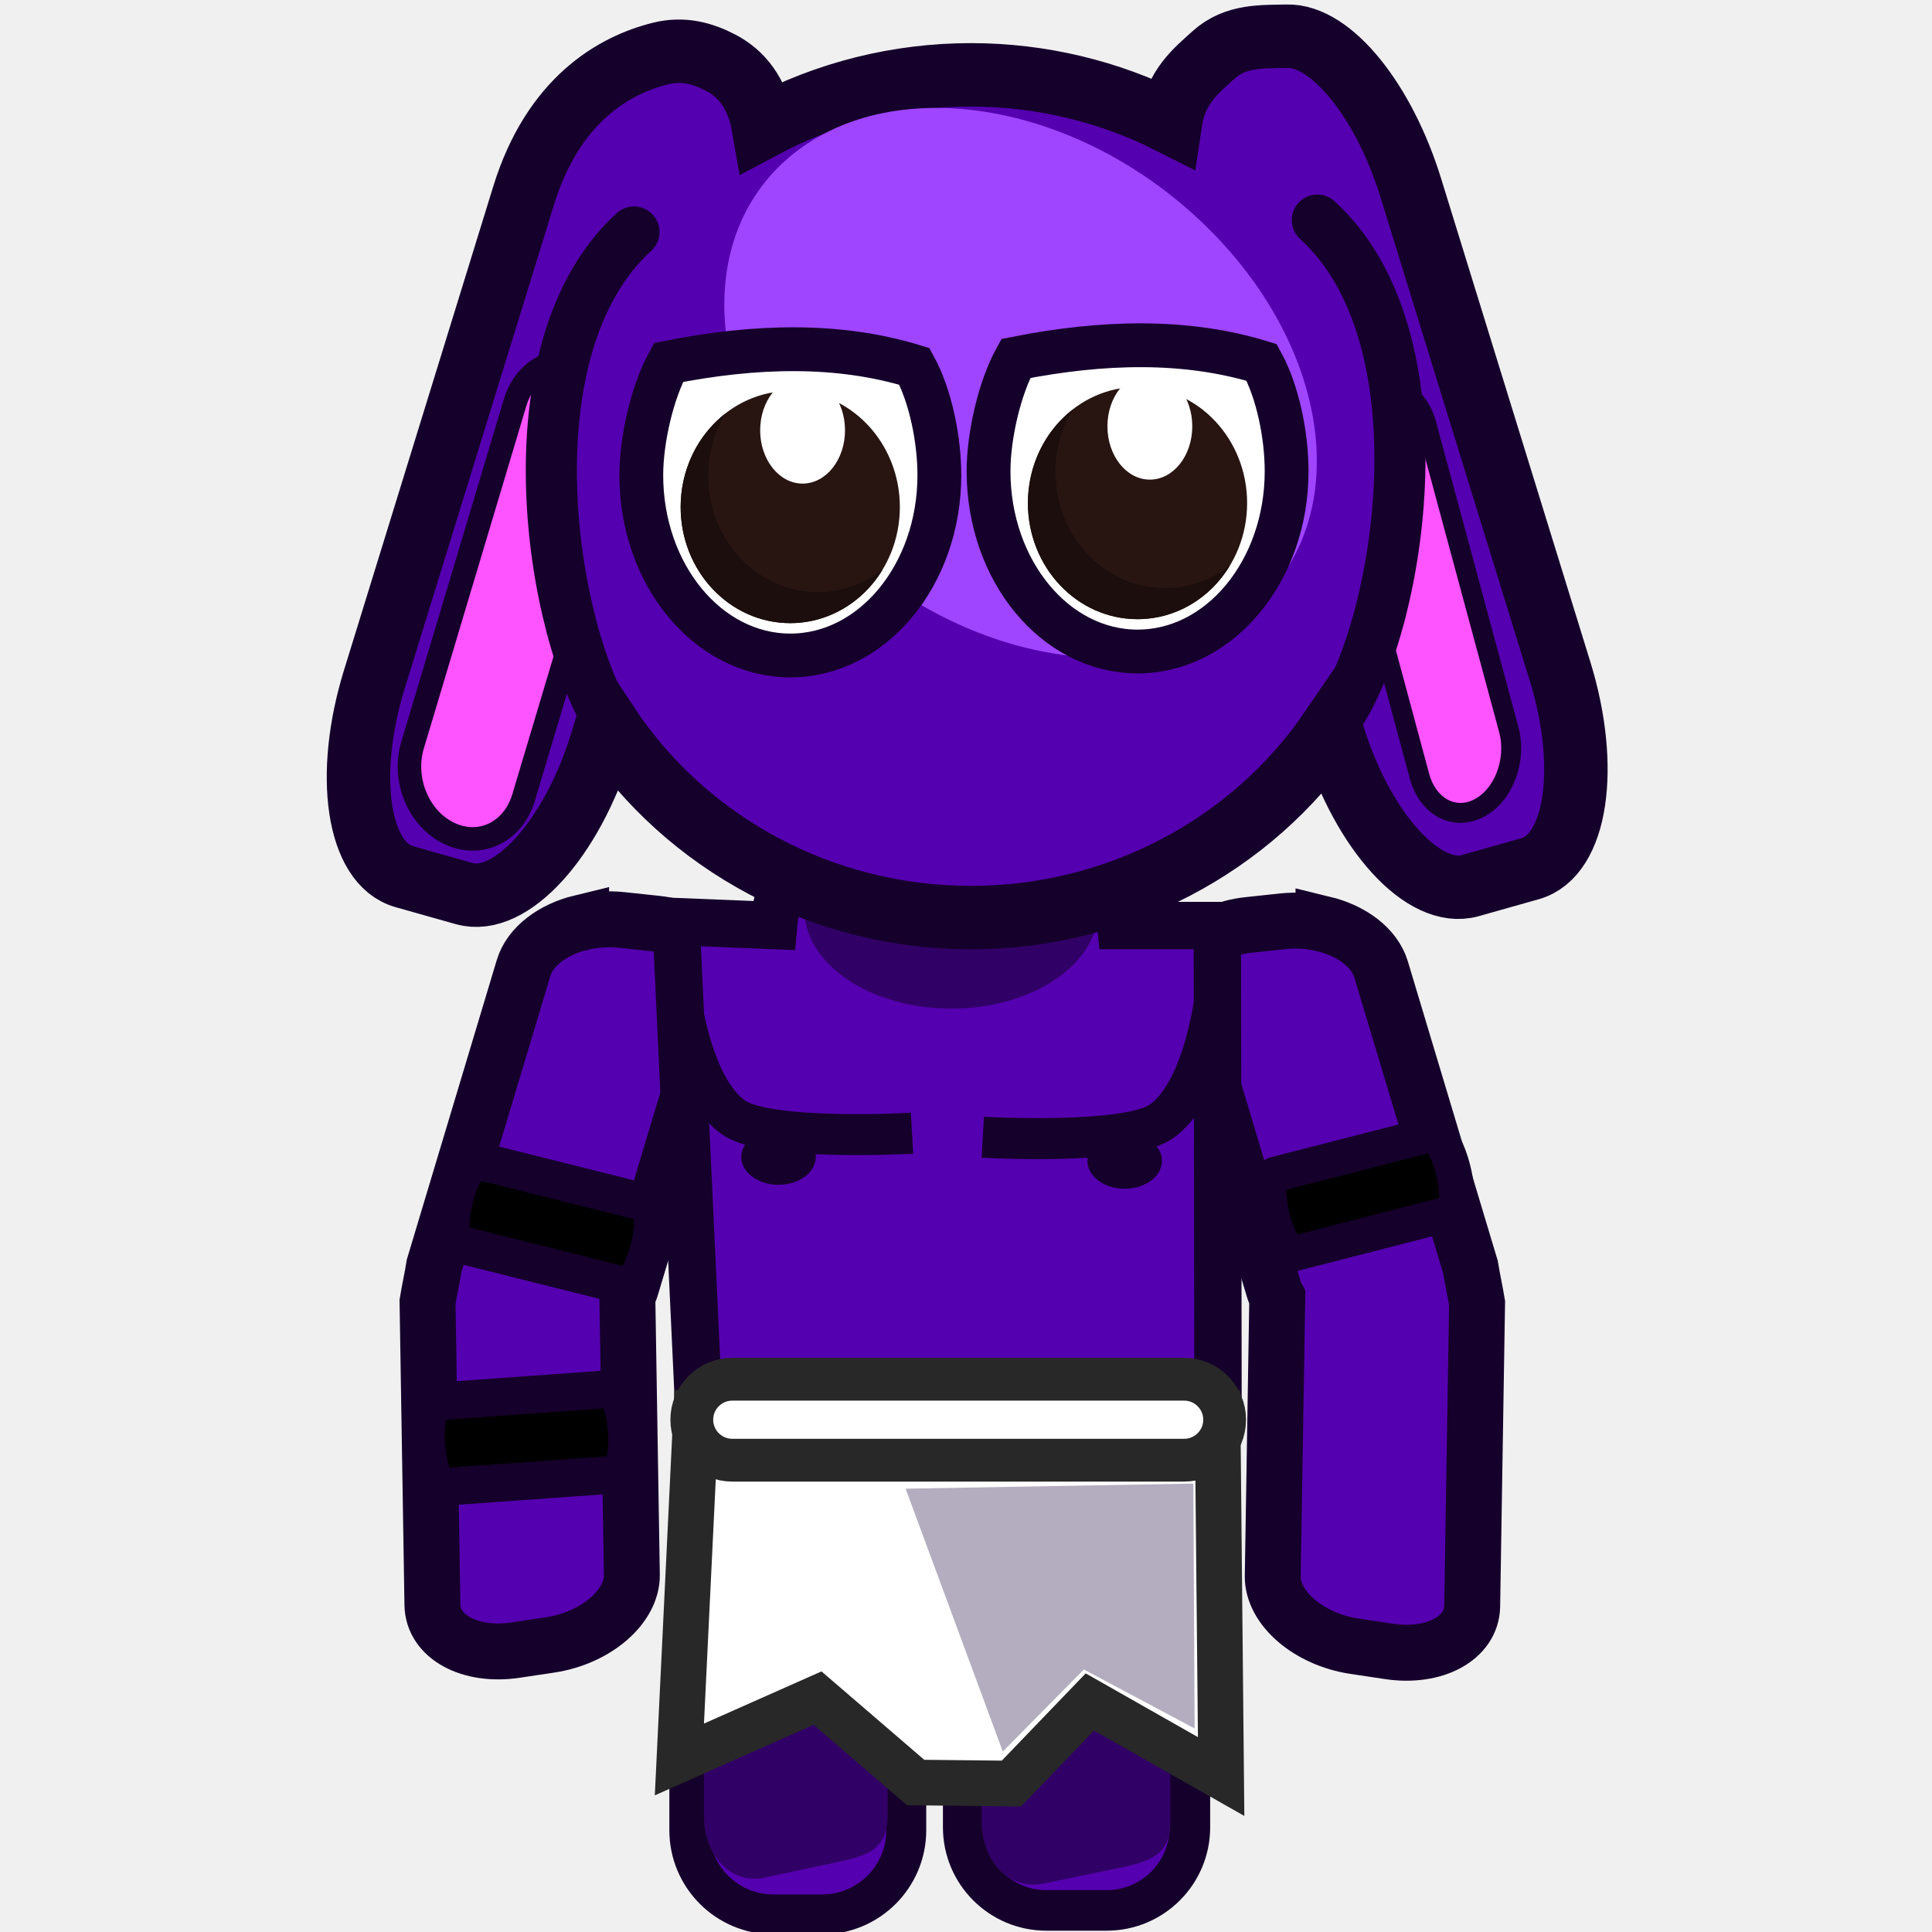
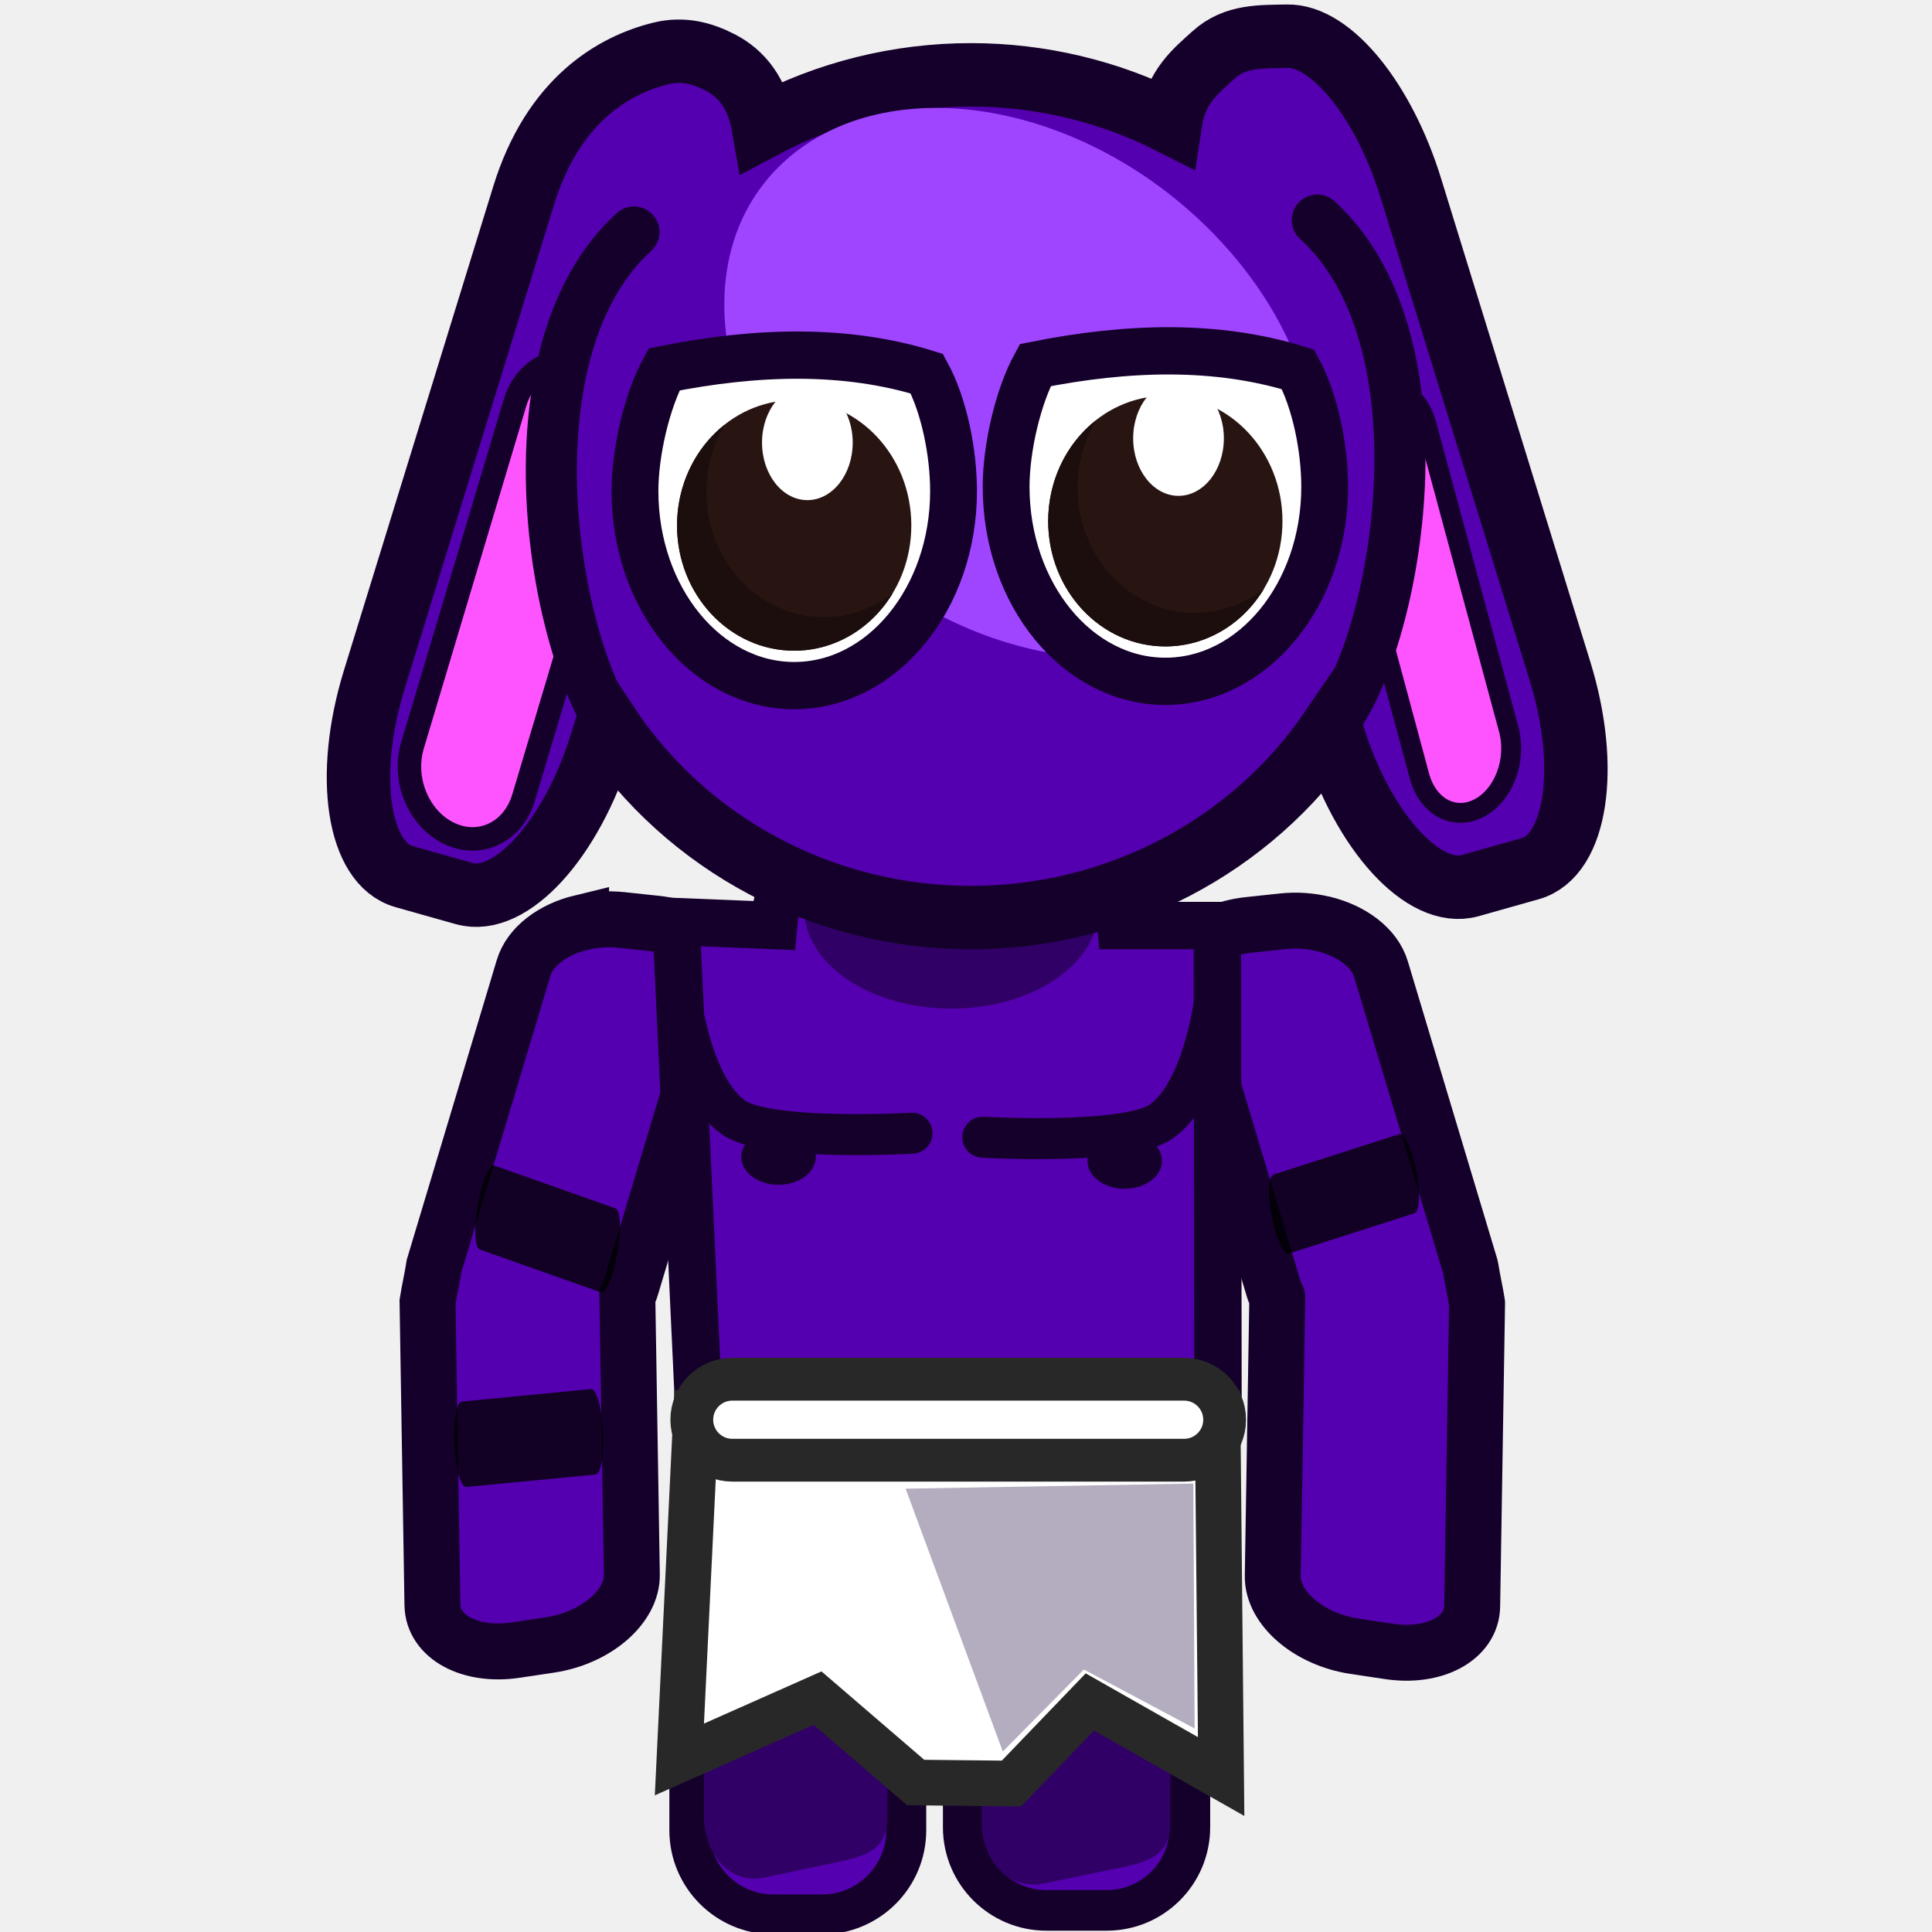
<svg xmlns="http://www.w3.org/2000/svg" width="100" height="100" viewBox="0 0 26.458 26.458" version="1.1" id="svg5" xml:space="preserve">
  <defs id="defs2">
    <linearGradient id="linearGradient13895">
      <stop style="stop-color:#000000;stop-opacity:1;" offset="0" id="stop13893" />
    </linearGradient>
    <filter style="color-interpolation-filters:sRGB;" id="filter14269" x="-0.312" y="-0.296" width="1.623" height="1.592">
      <feGaussianBlur stdDeviation="0.205" result="blur" id="feGaussianBlur14263" />
      <feComposite in="SourceGraphic" in2="blur" operator="in" result="composite1" id="feComposite14265" />
      <feComposite in="composite1" in2="composite1" operator="in" result="composite2" id="feComposite14267" />
    </filter>
    <filter style="color-interpolation-filters:sRGB;" id="filter14269-3" x="-0.312" y="-0.296" width="1.623" height="1.592">
      <feGaussianBlur stdDeviation="0.205" result="blur" id="feGaussianBlur14263-5" />
      <feComposite in="SourceGraphic" in2="blur" operator="in" result="composite1" id="feComposite14265-6" />
      <feComposite in="composite1" in2="composite1" operator="in" result="composite2" id="feComposite14267-2" />
    </filter>
  </defs>
  <g id="layer1">
-     <path id="path1" style="fill:#5500b0;fill-opacity:1;stroke:#15002b;stroke-width:0.766;stroke-miterlimit:4;stroke-dasharray:none;stroke-opacity:1" d="m 18.125,12.653 c 0.387,0.094 0.699,0.326 0.788,0.622 l 1.225,4.079 c 0.026,0.167 0.063,0.324 0.09,0.492 l -0.067,4.15 c -0.007,0.438 -0.517,0.714 -1.142,0.619 l -0.473,-0.071 c -0.625,-0.095 -1.123,-0.524 -1.116,-0.962 l 0.062,-3.816 c -0.021,-0.039 -0.039,-0.08 -0.051,-0.122 l -1.226,-4.08 c -0.129,-0.431 0.264,-0.831 0.882,-0.897 l 0.468,-0.05 c 0.193,-0.021 0.384,-0.006 0.56,0.037 z" />
+     <path id="path1" style="fill:#5500b0;fill-opacity:1;stroke:#15002b;stroke-width:0.766;stroke-miterlimit:4;stroke-dasharray:none;stroke-opacity:1;stroke-linejoin:round;stroke-linecap:round" d="m 18.125,12.653 c 0.387,0.094 0.699,0.326 0.788,0.622 l 1.225,4.079 c 0.026,0.167 0.063,0.324 0.09,0.492 l -0.067,4.15 c -0.007,0.438 -0.517,0.714 -1.142,0.619 l -0.473,-0.071 c -0.625,-0.095 -1.123,-0.524 -1.116,-0.962 l 0.062,-3.816 c -0.021,-0.039 -0.039,-0.08 -0.051,-0.122 l -1.226,-4.08 c -0.129,-0.431 0.264,-0.831 0.882,-0.897 l 0.468,-0.05 c 0.193,-0.021 0.384,-0.006 0.56,0.037 z" />
    <path id="rect9714" style="fill:#5500b0;fill-opacity:1;stroke:#15002b;stroke-width:0.766;stroke-miterlimit:4;stroke-dasharray:none;stroke-opacity:1" d="m 7.958,12.635 c -0.387,0.094 -0.699,0.326 -0.788,0.622 l -1.225,4.079 c -0.026,0.167 -0.063,0.324 -0.09,0.492 l 0.067,4.15 c 0.007,0.438 0.517,0.714 1.142,0.619 l 0.473,-0.071 c 0.625,-0.095 1.123,-0.524 1.116,-0.962 l -0.062,-3.816 c 0.021,-0.039 0.039,-0.08 0.051,-0.122 l 1.226,-4.08 c 0.129,-0.431 -0.264,-0.831 -0.882,-0.897 l -0.468,-0.05 c -0.193,-0.021 -0.384,-0.006 -0.56,0.037 z" />
    <path id="rect9738" style="fill:#5500b0;fill-opacity:1;stroke:#15002b;stroke-width:0.649;stroke-miterlimit:4;stroke-dasharray:none;stroke-opacity:1" d="m 12.972,10.734 c -1.246,2.06e-4 -2.283,0.846 -2.379,1.941 l -1.335,-0.054 0.312,6.674 c 3.386,2.427 4.985,1.381 7.11,-0.053 l -0.009,-6.567 h -1.319 c -0.096,-1.095 -1.133,-1.941 -2.38,-1.941 z" />
    <rect style="fill:#5500b0;fill-opacity:1;stroke:#15002b;stroke-width:0.547;stroke-opacity:1" id="rect46" width="2.971" height="6.552" x="9.44" y="19.665" ry="1.153" />
    <rect style="fill:#5500b0;fill-opacity:1;stroke:#15002b;stroke-width:0.556;stroke-opacity:1" id="rect47" width="3.104" height="6.475" x="13.191" y="19.687" ry="1.139" />
    <path id="path47" style="fill:#310066;fill-opacity:1;stroke-width:0.449" d="m 10.531,20.568 h 0.733 c 0.493,0 0.891,0.41 0.891,0.92 v 3.387 c 0,0.509 -0.355,0.555 -0.838,0.658 l -0.845,0.18 C 9.988,25.815 9.64,25.384 9.64,24.874 v -3.387 c 0,-0.509 0.397,-0.92 0.891,-0.92 z" />
    <path id="path48" style="fill:#310066;fill-opacity:1;stroke-width:0.455" d="m 14.359,20.649 h 0.753 c 0.507,0 0.915,0.41 0.915,0.92 v 3.387 c 0,0.509 -0.364,0.555 -0.861,0.658 l -0.868,0.18 c -0.496,0.103 -0.854,-0.329 -0.854,-0.838 v -3.387 c 0,-0.509 0.408,-0.92 0.915,-0.92 z" />
-     <rect style="fill:#000000;fill-opacity:1;stroke:#15002b;stroke-width:0.516;stroke-linecap:round;stroke-linejoin:round;stroke-dasharray:none;stroke-opacity:1" id="rect10" width="2.754" height="1.174" x="10.023" y="13.829" ry="0.587" rx="0.182" transform="rotate(14.05786)" />
+     <rect style="fill:#000000;fill-opacity:0.788;stroke:none;stroke-width:0.441;stroke-linecap:round;stroke-linejoin:round;stroke-dasharray:none;stroke-opacity:1" id="rect10" width="2.025" height="1.167" x="9.451" y="12.966" ry="0.584" rx="0.134" transform="matrix(0.9427847,0.3334023,-0.1745801,0.984643,0,0)" />
    <path id="path8" style="fill:#ffffff;fill-opacity:1;stroke:#282828;stroke-width:0.625;stroke-miterlimit:4;stroke-dasharray:none;stroke-opacity:1" d="m 9.533,19.352 -0.229,4.743 1.892,-0.84 1.344,1.156 1.311,0.014 1.074,-1.117 1.798,1.021 -0.049,-4.977 z" />
    <ellipse style="fill:#310066;fill-opacity:1;stroke:none;stroke-width:0.229;stroke-miterlimit:4;stroke-dasharray:none;stroke-opacity:1" id="ellipse49" cx="13.028" cy="12.45" rx="2.014" ry="1.363" />
    <path id="rect7" style="fill:#5500b0;fill-opacity:1;stroke:#15002b;stroke-width:0.869;stroke-linecap:round;stroke-dasharray:none;stroke-opacity:1" d="m 17.627,0.496 c -0.347,0.008 -0.709,-0.014 -1.005,0.254 C 16.378,0.971 16.101,1.186 16.028,1.675 15.184,1.248 14.247,1.025 13.297,1.025 12.303,1.025 11.326,1.268 10.454,1.733 10.374,1.27 10.15,1.005 9.868,0.858 9.618,0.728 9.352,0.658 9.051,0.732 8.412,0.889 7.576,1.364 7.17,2.681 L 5.126,9.306 C 4.719,10.623 4.902,11.827 5.535,12.005 l 0.822,0.232 c 0.633,0.179 1.469,-0.737 1.876,-2.054 l 0.082,-0.266 c 0.545,0.826 1.287,1.488 2.144,1.944 0.857,0.456 1.83,0.705 2.838,0.705 1.984,1.69e-4 3.837,-0.967 4.935,-2.578 l 0.026,0.086 c 0.406,1.317 1.243,2.233 1.876,2.054 l 0.822,-0.232 c 0.633,-0.179 0.815,-1.383 0.409,-2.7 L 19.32,2.572 C 18.952,1.379 18.23,0.482 17.627,0.496 Z" />
    <ellipse style="fill:#9f45ff;fill-opacity:1;stroke:none;stroke-width:0.915;stroke-dasharray:none;stroke-opacity:1" id="ellipse8" cx="5.914" cy="13.198" rx="3.319" ry="4.429" transform="matrix(0.7527607,-0.6582943,0.7216659,0.6922415,0,0)" />
-     <g id="g1" transform="translate(2.540139,-0.0543506)" style="stroke-width:0.6;stroke-dasharray:none">
+     <g id="g1" transform="matrix(1.068777,0,0,1.079103,2.024315,-0.3561042)" style="stroke-width:0.6;stroke-dasharray:none">
      <path id="path12" style="fill:#ffffff;fill-opacity:1;stroke:#15002b;stroke-width:0.6;stroke-miterlimit:4;stroke-dasharray:none;stroke-opacity:1" d="M 6.615,5.018 C 6.392,5.423 6.242,6.076 6.242,6.562 6.242,7.926 7.156,9.031 8.283,9.031 9.41,9.031 10.324,7.926 10.324,6.562 10.324,6.076 10.205,5.477 9.982,5.072 8.946,4.753 7.806,4.782 6.615,5.018 Z" />
      <ellipse style="fill:#281512;fill-opacity:1;stroke:none;stroke-width:0.6;stroke-dasharray:none" id="ellipse31" cx="8.282" cy="6.998" rx="1.501" ry="1.59" />
      <path id="path36" style="fill:#1b0e0c;fill-opacity:1;stroke:none;stroke-width:0.6;stroke-dasharray:none" d="M 7.393,5.718 A 1.501,1.59 0 0 0 6.781,6.999 1.501,1.59 0 0 0 8.283,8.588 1.501,1.59 0 0 0 9.548,7.854 1.501,1.59 0 0 1 8.659,8.162 1.501,1.59 0 0 1 7.158,6.573 1.501,1.59 0 0 1 7.393,5.718 Z" />
      <ellipse style="fill:#ffffff;fill-opacity:1;stroke:none;stroke-width:0.6;stroke-dasharray:none" id="ellipse36" cx="8.451" cy="5.947" rx="0.581" ry="0.73" />
    </g>
-     <g id="g5" transform="translate(7.295816,-0.1087012)" style="stroke-width:0.6;stroke-dasharray:none">
+     <g id="g5" transform="matrix(1.068777,0,0,1.079103,7.107076,-0.4147541)" style="stroke-width:0.6;stroke-dasharray:none">
      <path id="path2" style="fill:#ffffff;fill-opacity:1;stroke:#15002b;stroke-width:0.6;stroke-miterlimit:4;stroke-dasharray:none;stroke-opacity:1" d="M 6.615,5.018 C 6.392,5.423 6.242,6.076 6.242,6.562 6.242,7.926 7.156,9.031 8.283,9.031 9.41,9.031 10.324,7.926 10.324,6.562 10.324,6.076 10.205,5.477 9.982,5.072 8.946,4.753 7.806,4.782 6.615,5.018 Z" />
      <ellipse style="fill:#281512;fill-opacity:1;stroke:none;stroke-width:0.6;stroke-dasharray:none" id="ellipse2" cx="8.282" cy="6.998" rx="1.501" ry="1.59" />
      <path id="path3" style="fill:#1b0e0c;fill-opacity:1;stroke:none;stroke-width:0.6;stroke-dasharray:none" d="M 7.393,5.718 A 1.501,1.59 0 0 0 6.781,6.999 1.501,1.59 0 0 0 8.283,8.588 1.501,1.59 0 0 0 9.548,7.854 1.501,1.59 0 0 1 8.659,8.162 1.501,1.59 0 0 1 7.158,6.573 1.501,1.59 0 0 1 7.393,5.718 Z" />
      <ellipse style="fill:#ffffff;fill-opacity:1;stroke:none;stroke-width:0.6;stroke-dasharray:none" id="ellipse5" cx="8.451" cy="5.947" rx="0.581" ry="0.73" />
    </g>
    <path id="rect9" style="fill:#fe54ff;fill-opacity:1;stroke:#15002b;stroke-width:0.322;stroke-linecap:round;stroke-dasharray:none;stroke-opacity:1" d="M 7.764,4.948 C 7.448,4.942 7.161,5.155 7.054,5.512 L 5.649,10.207 c -0.141,0.471 0.085,1.01 0.506,1.208 0.421,0.199 0.874,-0.02 1.015,-0.491 L 7.839,8.686 C 7.551,7.578 7.443,6.145 7.764,4.948 Z" />
    <path style="fill:none;fill-opacity:1;stroke:#15002b;stroke-width:0.7;stroke-linecap:round;stroke-dasharray:none;stroke-opacity:1" d="M 8.383,9.946 C 7.539,8.67 6.917,4.785 8.682,3.177" id="path7" />
    <path id="path11" style="fill:#fe54ff;fill-opacity:1;stroke:#15002b;stroke-width:0.273;stroke-linecap:round;stroke-dasharray:none;stroke-opacity:1" d="m 18.962,5.303 c 0.254,-0.005 0.485,0.185 0.571,0.503 l 1.129,4.184 c 0.113,0.42 -0.068,0.9 -0.407,1.077 -0.339,0.177 -0.702,-0.018 -0.816,-0.438 L 18.902,8.635 c 0.232,-0.987 0.319,-2.264 0.061,-3.332 z" />
    <path style="fill:none;fill-opacity:1;stroke:#15002b;stroke-width:0.7;stroke-linecap:round;stroke-dasharray:none;stroke-opacity:1" d="M 18.34,9.783 C 19.183,8.507 19.805,4.621 18.04,3.014" id="path9" />
-     <path style="fill:none;fill-opacity:1;stroke:#15002b;stroke-width:0.562;stroke-dasharray:none;stroke-opacity:1" d="m 9.292,13.482 c 0,0 0.137,1.407 0.764,1.828 0.478,0.321 2.434,0.209 2.434,0.209" id="path23" />
+     <path style="fill:none;fill-opacity:1;stroke:#15002b;stroke-width:0.562;stroke-dasharray:none;stroke-opacity:1;stroke-linecap:round" d="m 9.292,13.482 c 0,0 0.137,1.407 0.764,1.828 0.478,0.321 2.434,0.209 2.434,0.209" id="path23" />
    <g id="g29" transform="matrix(0.3089113,0,0,-0.3013308,-0.2391922,28.43274)" style="fill:#15002b;fill-opacity:1">
      <ellipse style="fill:#15002b;fill-opacity:1;stroke:none;stroke-width:1.633;stroke-dasharray:none;stroke-opacity:1" id="path28" cx="35.288" cy="41.779" rx="1.653" ry="1.268" />
      <ellipse style="fill:#15002b;fill-opacity:1;stroke:none;stroke-width:1.243;stroke-dasharray:none;stroke-opacity:1" id="ellipse28" cx="35.327" cy="41.805" rx="1.191" ry="1.018" />
      <ellipse style="fill:#15002b;fill-opacity:1;stroke:none;stroke-width:0.947;stroke-dasharray:none;stroke-opacity:1" id="ellipse29" cx="35.043" cy="41.491" rx="0.871" ry="0.809" />
    </g>
-     <path style="fill:none;fill-opacity:1;stroke:#15002b;stroke-width:0.562;stroke-dasharray:none;stroke-opacity:1" d="m 16.657,13.537 c 0,0 -0.137,1.407 -0.764,1.828 -0.478,0.321 -2.434,0.209 -2.434,0.209" id="path14" />
+     <path style="fill:none;fill-opacity:1;stroke:#15002b;stroke-width:0.562;stroke-dasharray:none;stroke-opacity:1;stroke-linecap:round" d="m 16.657,13.537 c 0,0 -0.137,1.407 -0.764,1.828 -0.478,0.321 -2.434,0.209 -2.434,0.209" id="path14" />
    <g id="g16" transform="matrix(-0.3089113,0,0,-0.3013308,26.30308,28.48709)" style="fill:#15002b;fill-opacity:1">
      <ellipse style="fill:#15002b;fill-opacity:1;stroke:none;stroke-width:1.633;stroke-dasharray:none;stroke-opacity:1" id="ellipse14" cx="35.288" cy="41.779" rx="1.653" ry="1.268" />
      <ellipse style="fill:#15002b;fill-opacity:1;stroke:none;stroke-width:1.243;stroke-dasharray:none;stroke-opacity:1" id="ellipse15" cx="35.327" cy="41.805" rx="1.191" ry="1.018" />
      <ellipse style="fill:#15002b;fill-opacity:1;stroke:none;stroke-width:0.947;stroke-dasharray:none;stroke-opacity:1" id="ellipse16" cx="35.043" cy="41.491" rx="0.871" ry="0.809" />
    </g>
-     <rect style="fill:#000000;fill-opacity:1;stroke:#15002b;stroke-width:0.516;stroke-linecap:round;stroke-linejoin:round;stroke-dasharray:none;stroke-opacity:1" id="rect16" width="2.754" height="1.174" x="4.408" y="-20.745" ry="0.587" rx="0.182" transform="matrix(0.9974436,-0.07145753,-0.07145753,-0.9974436,0,0)" />
-     <rect style="fill:#000000;fill-opacity:1;stroke:#15002b;stroke-width:0.484;stroke-linecap:round;stroke-linejoin:round;stroke-dasharray:none;stroke-opacity:1" id="rect17" width="2.559" height="1.115" x="-15.53" y="19.92" ry="0.557" rx="0.169" transform="matrix(-0.9686122,0.2485766,0.2373404,0.9714265,0,0)" />
+     <rect style="fill:#000000;fill-opacity:0.788;stroke:none;stroke-width:0.444;stroke-linecap:round;stroke-linejoin:round;stroke-dasharray:none;stroke-opacity:1" id="rect16" width="2.048" height="1.172" x="5.166" y="-20.903" ry="0.586" rx="0.135" transform="matrix(0.9953721,-0.09609611,-0.05308674,-0.9985899,0,0)" />
+     <rect style="fill:#000000;fill-opacity:0.788;stroke:none;stroke-width:0.435;stroke-linecap:round;stroke-linejoin:round;stroke-dasharray:none;stroke-opacity:1" id="rect17" width="2.081" height="1.103" x="-16.075" y="20.79" ry="0.552" rx="0.138" transform="matrix(-0.9521306,0.3056917,0.1916713,0.9814592,0,0)" />
    <rect style="fill:#ffffff;fill-opacity:1;stroke:#282828;stroke-width:0.586;stroke-linecap:round;stroke-dasharray:none;stroke-opacity:1" id="rect18" width="7.297" height="1.109" x="9.474" y="18.888" ry="0.555" />
    <path style="fill:#b4adbf;fill-opacity:1;stroke:none;stroke-width:0.563;stroke-linecap:round;stroke-dasharray:none;stroke-opacity:1" d="m 12.402,20.387 3.94,-0.07 0.018,3.354 -1.517,-0.808 -1.11,1.124 z" id="path18" />
  </g>
</svg>
